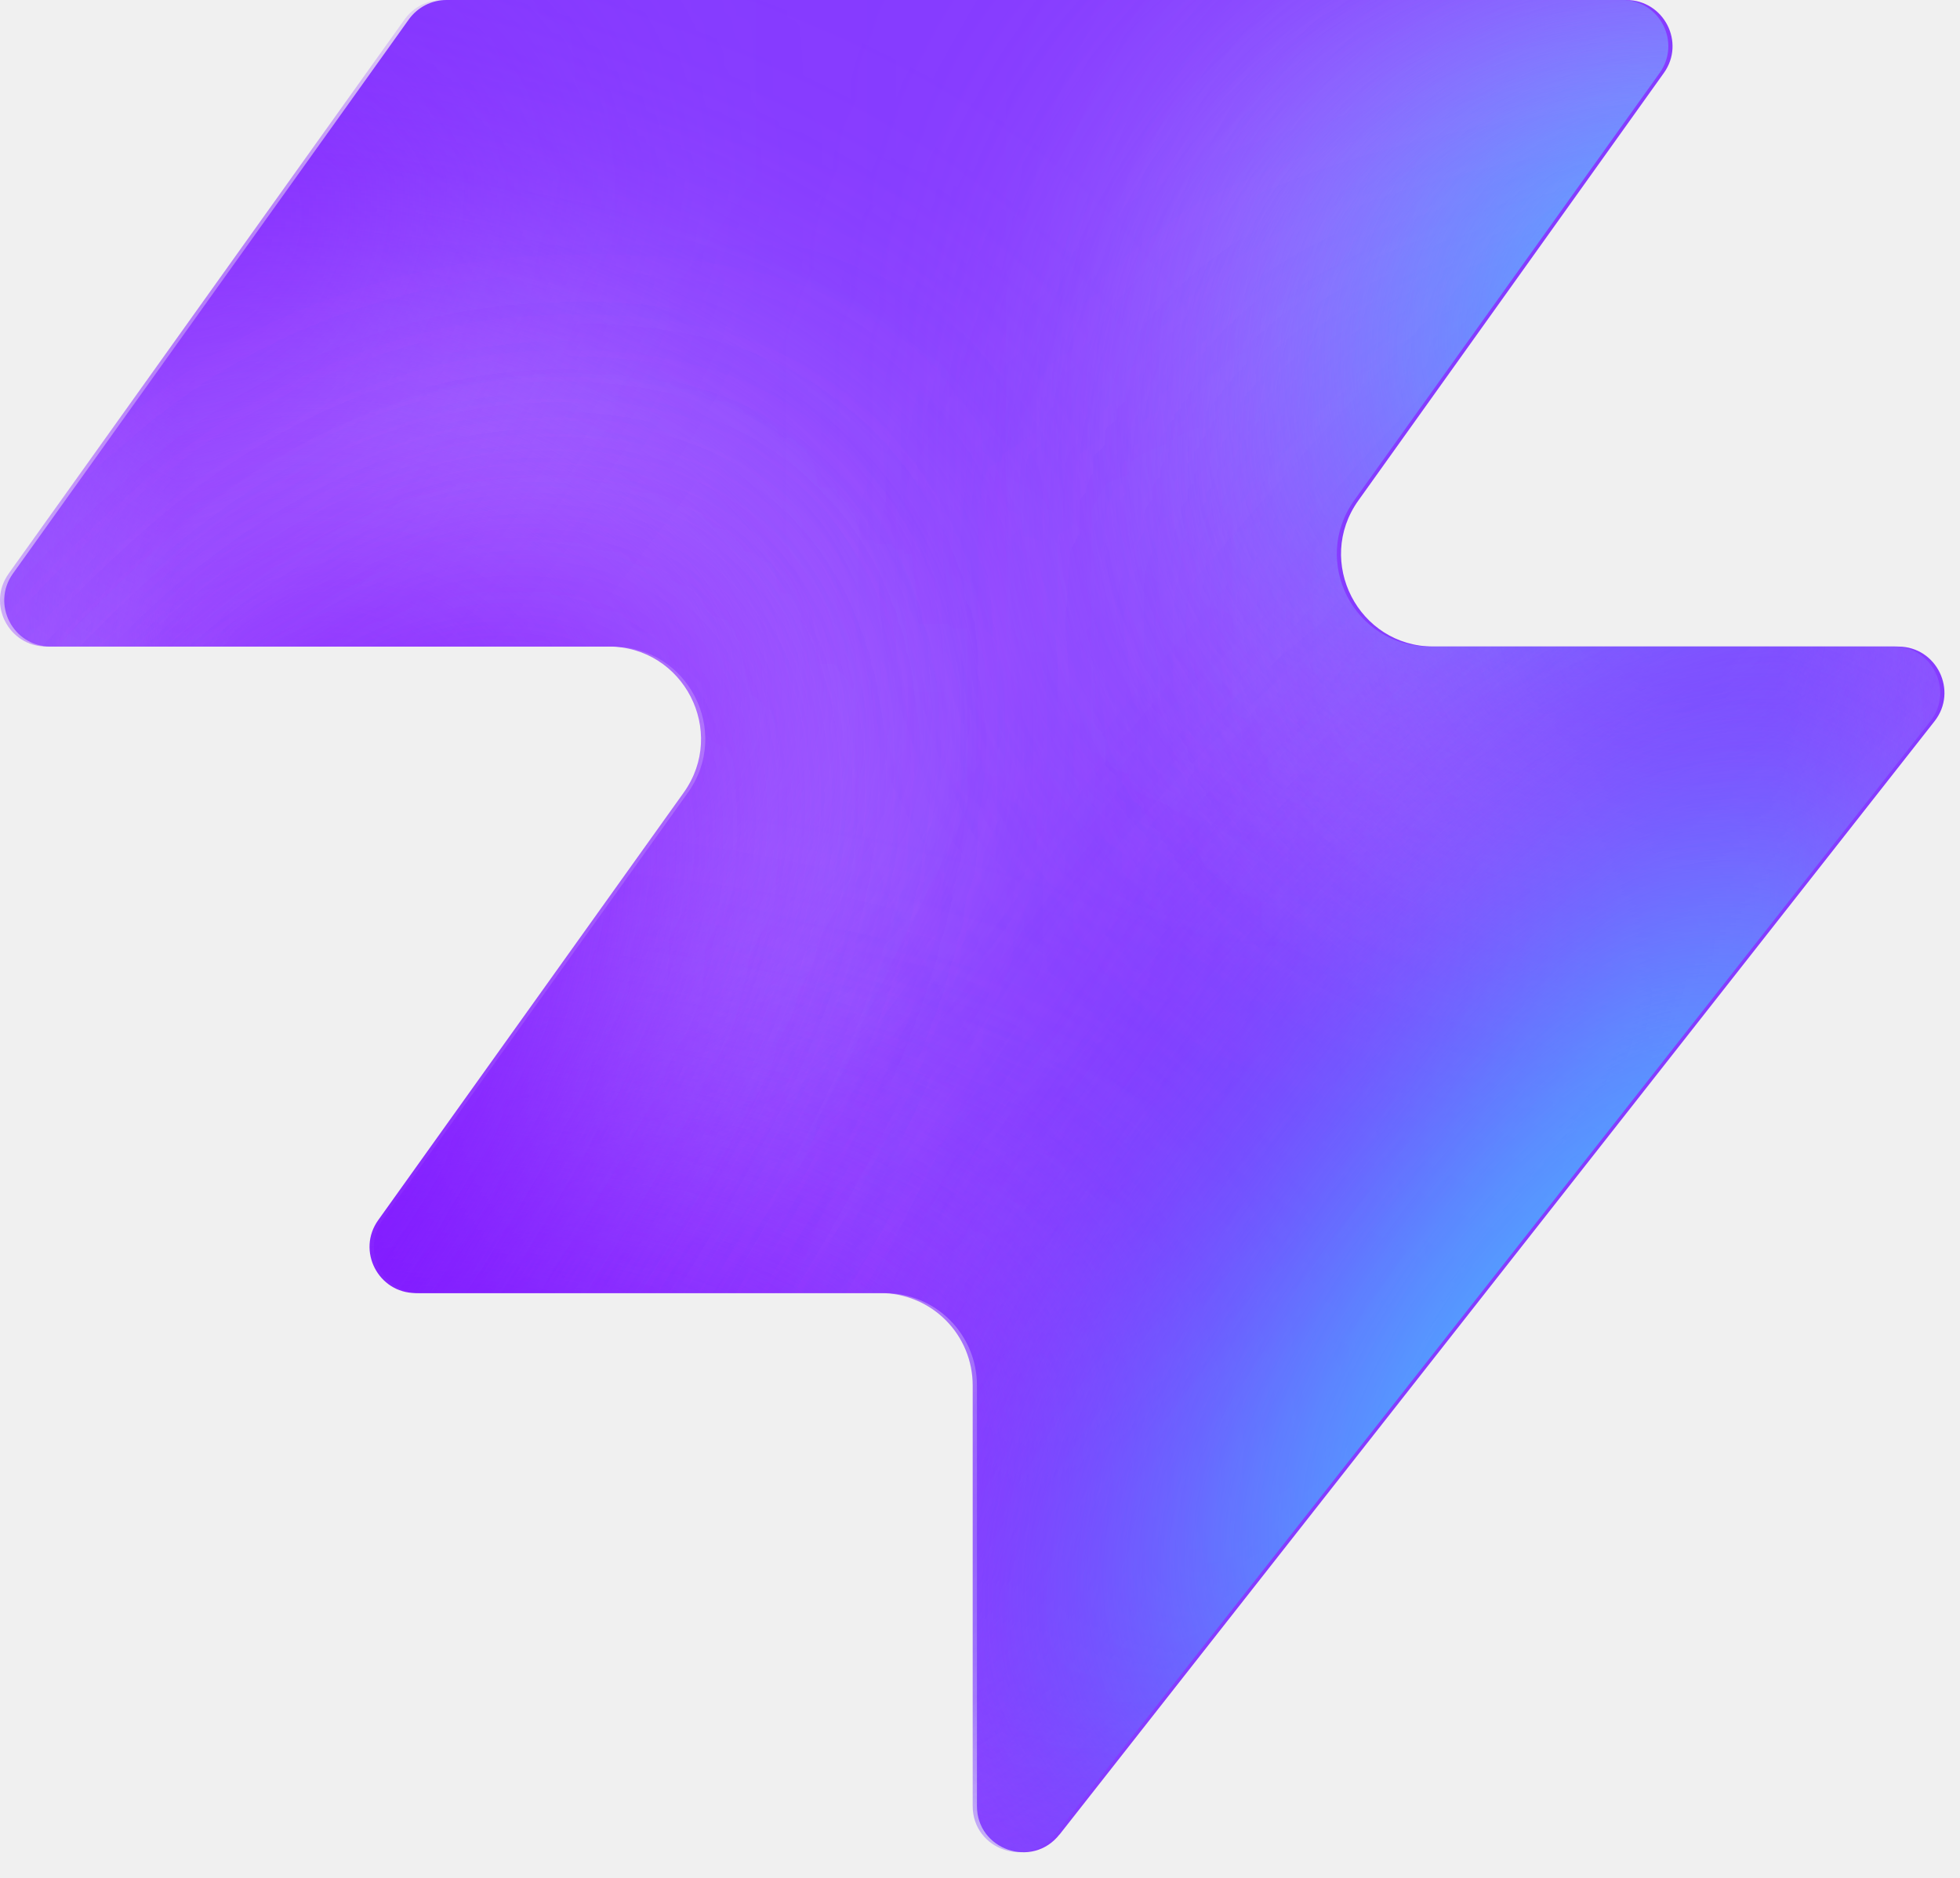
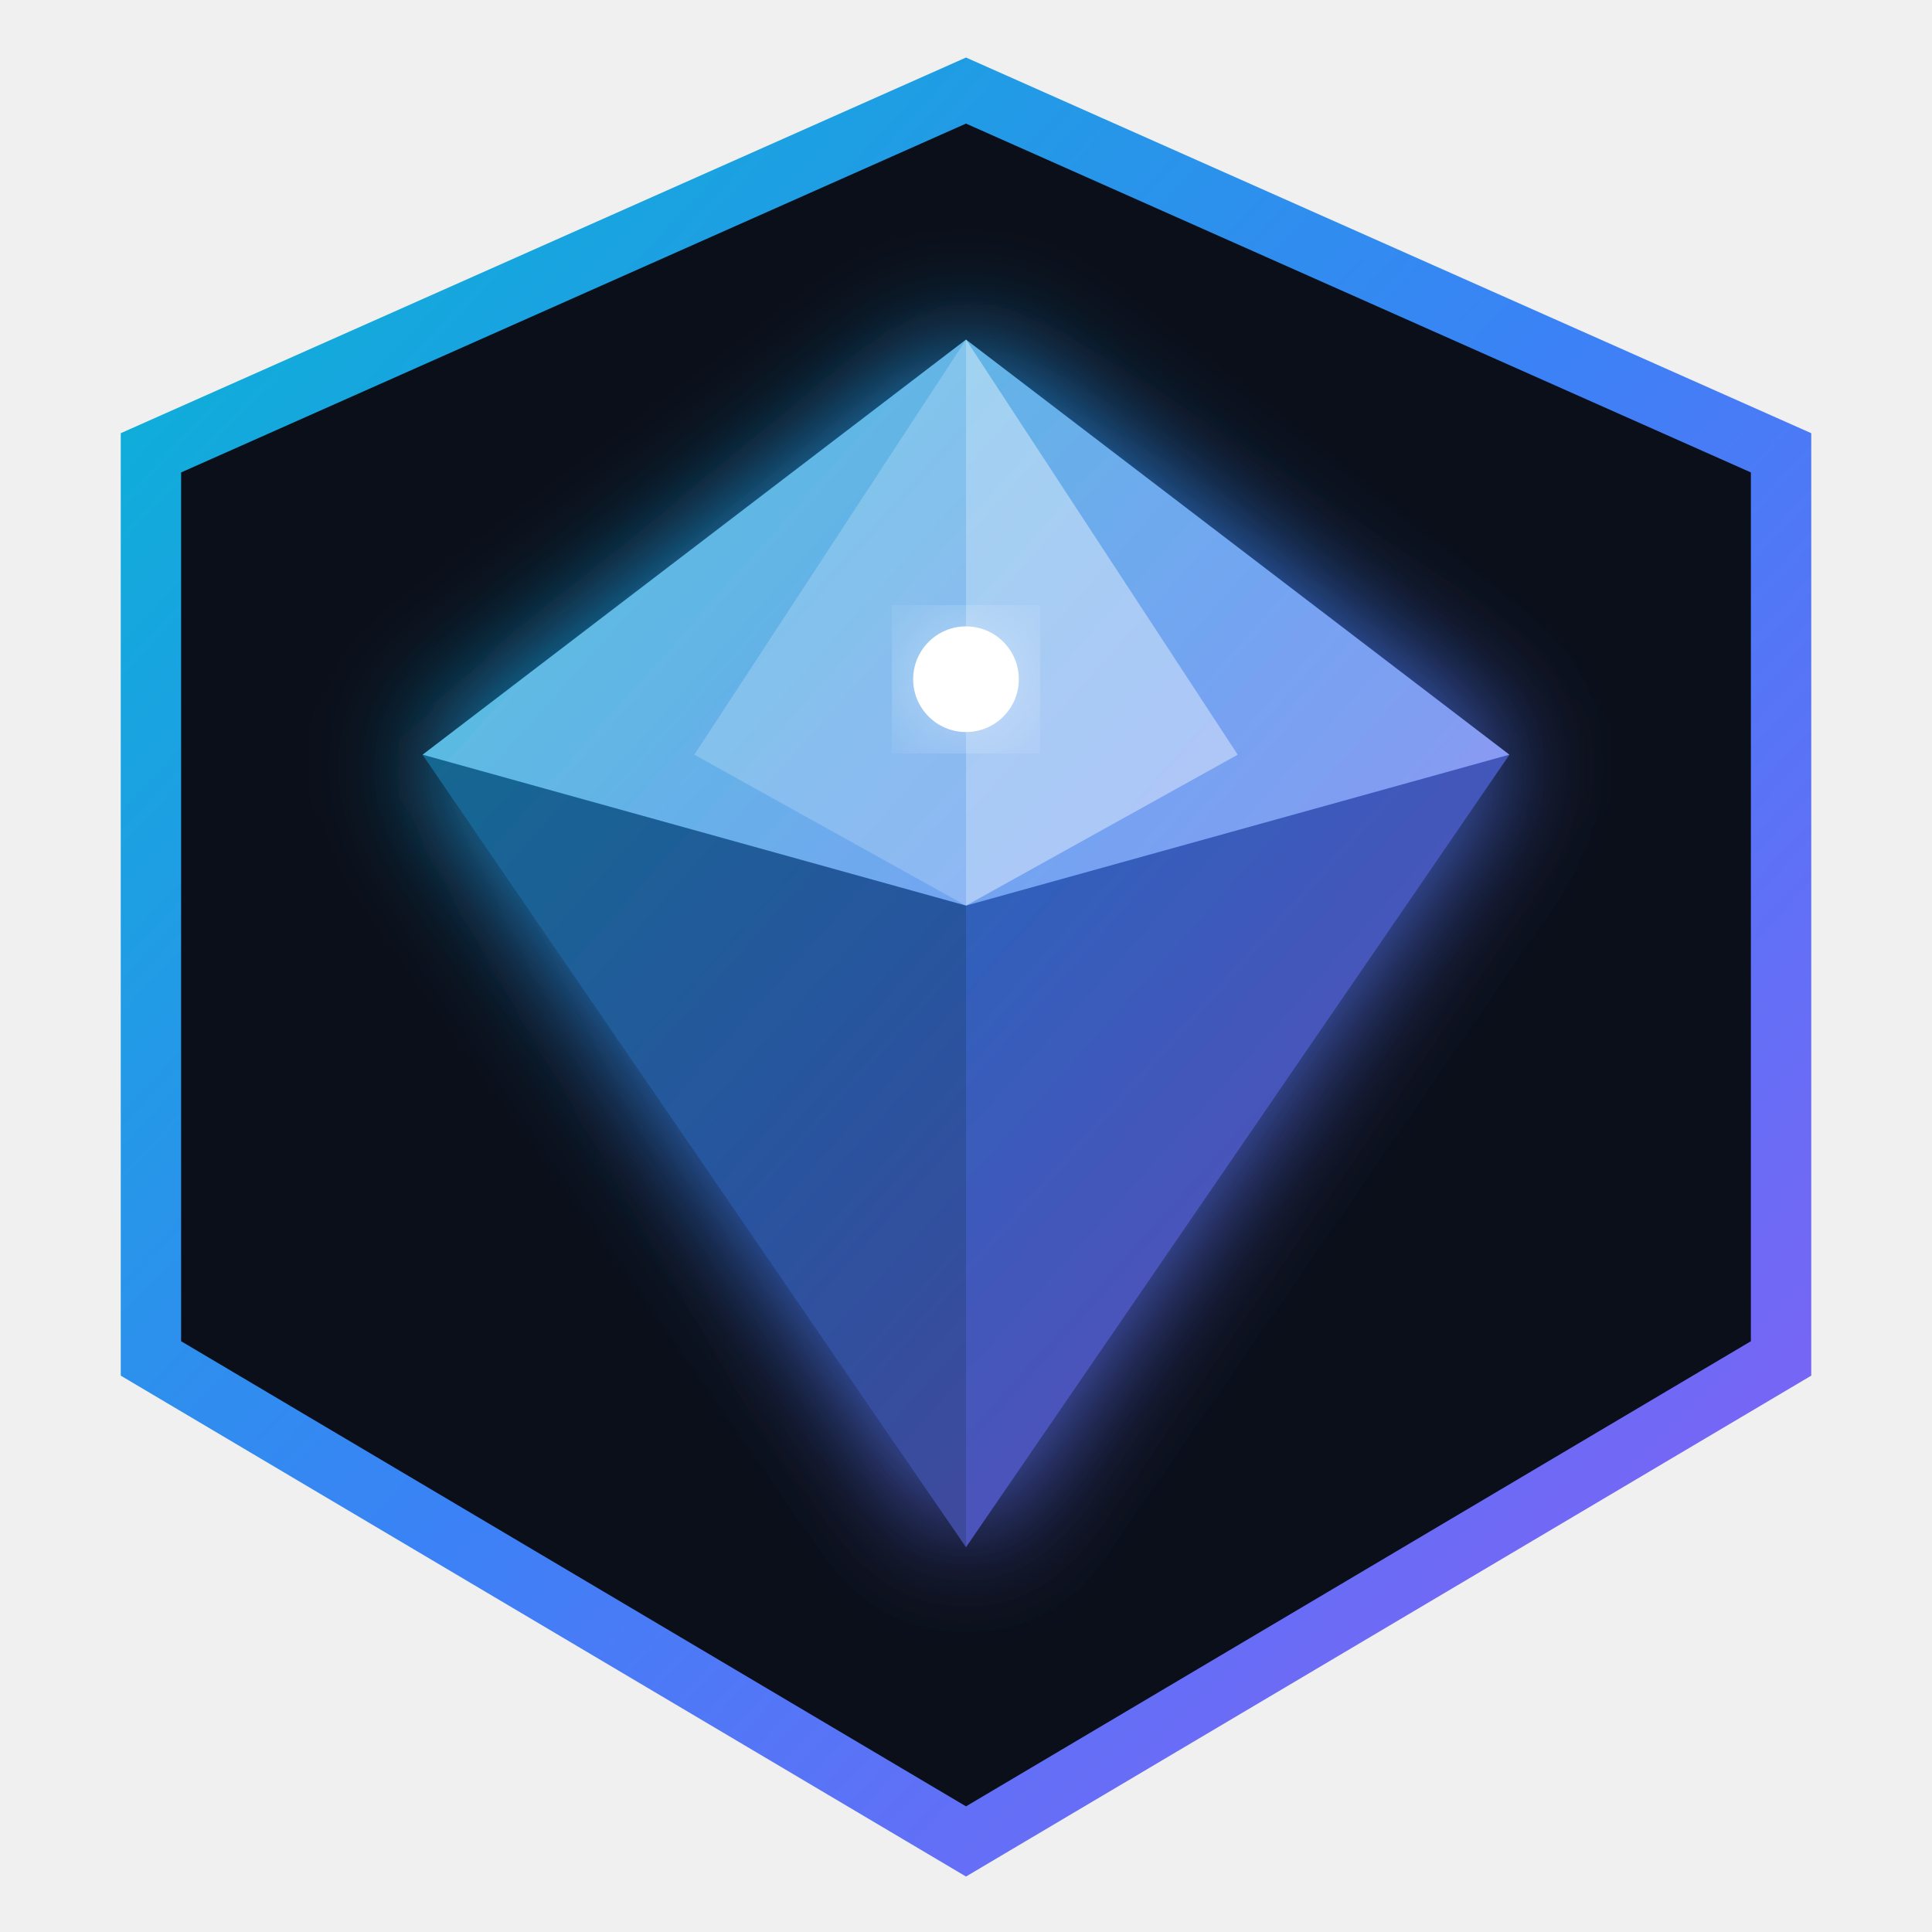
- <svg xmlns="http://www.w3.org/2000/svg" width="48" height="46" fill="none" viewBox="0 0 48 46">
-   <path fill="#863bff" d="M25.946 44.938c-.664.845-2.021.375-2.021-.698V33.937a2.26 2.26 0 0 0-2.262-2.262H10.287c-.92 0-1.456-1.04-.92-1.788l7.48-10.471c1.07-1.497 0-3.578-1.842-3.578H1.237c-.92 0-1.456-1.04-.92-1.788L10.013.474c.214-.297.556-.474.92-.474h28.894c.92 0 1.456 1.04.92 1.788l-7.48 10.471c-1.07 1.498 0 3.579 1.842 3.579h11.377c.943 0 1.473 1.088.89 1.83L25.947 44.94z" style="fill:#863bff;fill:color(display-p3 .525 .23 1);fill-opacity:1" />
-   <mask id="a" width="48" height="46" x="0" y="0" maskUnits="userSpaceOnUse" style="mask-type:alpha">
-     <path fill="#000" d="M25.842 44.938c-.664.844-2.021.375-2.021-.698V33.937a2.26 2.26 0 0 0-2.262-2.262H10.183c-.92 0-1.456-1.04-.92-1.788l7.48-10.471c1.07-1.498 0-3.579-1.842-3.579H1.133c-.92 0-1.456-1.04-.92-1.787L9.91.473c.214-.297.556-.474.92-.474h28.894c.92 0 1.456 1.04.92 1.788l-7.48 10.471c-1.07 1.498 0 3.578 1.842 3.578h11.377c.943 0 1.473 1.088.89 1.832L25.843 44.94z" style="fill:#000;fill-opacity:1" />
-   </mask>
-   <g mask="url(#a)">
-     <g filter="url(#b)">
-       <ellipse cx="5.508" cy="14.704" fill="#ede6ff" rx="5.508" ry="14.704" style="fill:#ede6ff;fill:color(display-p3 .927 .903 1);fill-opacity:1" transform="matrix(.00324 1 1 -.00324 -4.47 31.516)" />
-     </g>
-     <g filter="url(#c)">
-       <ellipse cx="10.399" cy="29.851" fill="#ede6ff" rx="10.399" ry="29.851" style="fill:#ede6ff;fill:color(display-p3 .927 .903 1);fill-opacity:1" transform="matrix(.00324 1 1 -.00324 -39.328 7.883)" />
-     </g>
-     <g filter="url(#d)">
-       <ellipse cx="5.508" cy="30.487" fill="#7e14ff" rx="5.508" ry="30.487" style="fill:#7e14ff;fill:color(display-p3 .492 .077 1);fill-opacity:1" transform="rotate(89.814 -25.913 -14.639)scale(1 -1)" />
-     </g>
-     <g filter="url(#e)">
-       <ellipse cx="5.508" cy="30.599" fill="#7e14ff" rx="5.508" ry="30.599" style="fill:#7e14ff;fill:color(display-p3 .492 .077 1);fill-opacity:1" transform="rotate(89.814 -32.644 -3.334)scale(1 -1)" />
-     </g>
-     <g filter="url(#f)">
-       <ellipse cx="5.508" cy="30.599" fill="#7e14ff" rx="5.508" ry="30.599" style="fill:#7e14ff;fill:color(display-p3 .492 .077 1);fill-opacity:1" transform="matrix(.00324 1 1 -.00324 -34.34 30.47)" />
-     </g>
-     <g filter="url(#g)">
-       <ellipse cx="14.072" cy="22.078" fill="#ede6ff" rx="14.072" ry="22.078" style="fill:#ede6ff;fill:color(display-p3 .927 .903 1);fill-opacity:1" transform="rotate(93.35 24.506 48.493)scale(-1 1)" />
-     </g>
-     <g filter="url(#h)">
-       <ellipse cx="3.47" cy="21.501" fill="#7e14ff" rx="3.47" ry="21.501" style="fill:#7e14ff;fill:color(display-p3 .492 .077 1);fill-opacity:1" transform="rotate(89.009 28.708 47.59)scale(-1 1)" />
-     </g>
-     <g filter="url(#i)">
-       <ellipse cx="3.47" cy="21.501" fill="#7e14ff" rx="3.47" ry="21.501" style="fill:#7e14ff;fill:color(display-p3 .492 .077 1);fill-opacity:1" transform="rotate(89.009 28.708 47.59)scale(-1 1)" />
-     </g>
-     <g filter="url(#j)">
-       <ellipse cx=".387" cy="8.972" fill="#7e14ff" rx="4.407" ry="29.108" style="fill:#7e14ff;fill:color(display-p3 .492 .077 1);fill-opacity:1" transform="rotate(39.51 .387 8.972)" />
-     </g>
-     <g filter="url(#k)">
-       <ellipse cx="47.523" cy="-6.092" fill="#7e14ff" rx="4.407" ry="29.108" style="fill:#7e14ff;fill:color(display-p3 .492 .077 1);fill-opacity:1" transform="rotate(37.892 47.523 -6.092)" />
-     </g>
-     <g filter="url(#l)">
-       <ellipse cx="41.412" cy="6.333" fill="#47bfff" rx="5.971" ry="9.665" style="fill:#47bfff;fill:color(display-p3 .28 .748 1);fill-opacity:1" transform="rotate(37.892 41.412 6.333)" />
-     </g>
-     <g filter="url(#m)">
-       <ellipse cx="-1.879" cy="38.332" fill="#7e14ff" rx="4.407" ry="29.108" style="fill:#7e14ff;fill:color(display-p3 .492 .077 1);fill-opacity:1" transform="rotate(37.892 -1.88 38.332)" />
-     </g>
-     <g filter="url(#n)">
-       <ellipse cx="-1.879" cy="38.332" fill="#7e14ff" rx="4.407" ry="29.108" style="fill:#7e14ff;fill:color(display-p3 .492 .077 1);fill-opacity:1" transform="rotate(37.892 -1.88 38.332)" />
-     </g>
-     <g filter="url(#o)">
-       <ellipse cx="35.651" cy="29.907" fill="#7e14ff" rx="4.407" ry="29.108" style="fill:#7e14ff;fill:color(display-p3 .492 .077 1);fill-opacity:1" transform="rotate(37.892 35.651 29.907)" />
-     </g>
-     <g filter="url(#p)">
-       <ellipse cx="38.418" cy="32.4" fill="#47bfff" rx="5.971" ry="15.297" style="fill:#47bfff;fill:color(display-p3 .28 .748 1);fill-opacity:1" transform="rotate(37.892 38.418 32.4)" />
-     </g>
-   </g>
+ <svg xmlns="http://www.w3.org/2000/svg" viewBox="0 0 512 512" width="100%" height="100%">
  <defs>
-     <filter id="b" width="60.045" height="41.654" x="-19.77" y="16.149" color-interpolation-filters="sRGB" filterUnits="userSpaceOnUse">
-       <feFlood flood-opacity="0" result="BackgroundImageFix" />
-       <feBlend in="SourceGraphic" in2="BackgroundImageFix" result="shape" />
-       <feGaussianBlur result="effect1_foregroundBlur_2002_17158" stdDeviation="7.659" />
-     </filter>
-     <filter id="c" width="90.34" height="51.437" x="-54.613" y="-7.533" color-interpolation-filters="sRGB" filterUnits="userSpaceOnUse">
-       <feFlood flood-opacity="0" result="BackgroundImageFix" />
-       <feBlend in="SourceGraphic" in2="BackgroundImageFix" result="shape" />
-       <feGaussianBlur result="effect1_foregroundBlur_2002_17158" stdDeviation="7.659" />
-     </filter>
-     <filter id="d" width="79.355" height="29.4" x="-49.64" y="2.03" color-interpolation-filters="sRGB" filterUnits="userSpaceOnUse">
-       <feFlood flood-opacity="0" result="BackgroundImageFix" />
-       <feBlend in="SourceGraphic" in2="BackgroundImageFix" result="shape" />
-       <feGaussianBlur result="effect1_foregroundBlur_2002_17158" stdDeviation="4.596" />
-     </filter>
-     <filter id="e" width="79.579" height="29.4" x="-45.045" y="20.029" color-interpolation-filters="sRGB" filterUnits="userSpaceOnUse">
-       <feFlood flood-opacity="0" result="BackgroundImageFix" />
-       <feBlend in="SourceGraphic" in2="BackgroundImageFix" result="shape" />
-       <feGaussianBlur result="effect1_foregroundBlur_2002_17158" stdDeviation="4.596" />
-     </filter>
-     <filter id="f" width="79.579" height="29.4" x="-43.513" y="21.178" color-interpolation-filters="sRGB" filterUnits="userSpaceOnUse">
-       <feFlood flood-opacity="0" result="BackgroundImageFix" />
-       <feBlend in="SourceGraphic" in2="BackgroundImageFix" result="shape" />
-       <feGaussianBlur result="effect1_foregroundBlur_2002_17158" stdDeviation="4.596" />
-     </filter>
-     <filter id="g" width="74.749" height="58.852" x="15.756" y="-17.901" color-interpolation-filters="sRGB" filterUnits="userSpaceOnUse">
-       <feFlood flood-opacity="0" result="BackgroundImageFix" />
-       <feBlend in="SourceGraphic" in2="BackgroundImageFix" result="shape" />
-       <feGaussianBlur result="effect1_foregroundBlur_2002_17158" stdDeviation="7.659" />
-     </filter>
-     <filter id="h" width="61.377" height="25.362" x="23.548" y="2.284" color-interpolation-filters="sRGB" filterUnits="userSpaceOnUse">
-       <feFlood flood-opacity="0" result="BackgroundImageFix" />
-       <feBlend in="SourceGraphic" in2="BackgroundImageFix" result="shape" />
-       <feGaussianBlur result="effect1_foregroundBlur_2002_17158" stdDeviation="4.596" />
-     </filter>
-     <filter id="i" width="61.377" height="25.362" x="23.548" y="2.284" color-interpolation-filters="sRGB" filterUnits="userSpaceOnUse">
-       <feFlood flood-opacity="0" result="BackgroundImageFix" />
-       <feBlend in="SourceGraphic" in2="BackgroundImageFix" result="shape" />
-       <feGaussianBlur result="effect1_foregroundBlur_2002_17158" stdDeviation="4.596" />
-     </filter>
-     <filter id="j" width="56.045" height="63.649" x="-27.636" y="-22.853" color-interpolation-filters="sRGB" filterUnits="userSpaceOnUse">
-       <feFlood flood-opacity="0" result="BackgroundImageFix" />
-       <feBlend in="SourceGraphic" in2="BackgroundImageFix" result="shape" />
-       <feGaussianBlur result="effect1_foregroundBlur_2002_17158" stdDeviation="4.596" />
-     </filter>
-     <filter id="k" width="54.814" height="64.646" x="20.116" y="-38.415" color-interpolation-filters="sRGB" filterUnits="userSpaceOnUse">
-       <feFlood flood-opacity="0" result="BackgroundImageFix" />
-       <feBlend in="SourceGraphic" in2="BackgroundImageFix" result="shape" />
-       <feGaussianBlur result="effect1_foregroundBlur_2002_17158" stdDeviation="4.596" />
-     </filter>
-     <filter id="l" width="33.541" height="35.313" x="24.641" y="-11.323" color-interpolation-filters="sRGB" filterUnits="userSpaceOnUse">
-       <feFlood flood-opacity="0" result="BackgroundImageFix" />
-       <feBlend in="SourceGraphic" in2="BackgroundImageFix" result="shape" />
-       <feGaussianBlur result="effect1_foregroundBlur_2002_17158" stdDeviation="4.596" />
-     </filter>
-     <filter id="m" width="54.814" height="64.646" x="-29.286" y="6.009" color-interpolation-filters="sRGB" filterUnits="userSpaceOnUse">
-       <feFlood flood-opacity="0" result="BackgroundImageFix" />
-       <feBlend in="SourceGraphic" in2="BackgroundImageFix" result="shape" />
-       <feGaussianBlur result="effect1_foregroundBlur_2002_17158" stdDeviation="4.596" />
-     </filter>
-     <filter id="n" width="54.814" height="64.646" x="-29.286" y="6.009" color-interpolation-filters="sRGB" filterUnits="userSpaceOnUse">
-       <feFlood flood-opacity="0" result="BackgroundImageFix" />
-       <feBlend in="SourceGraphic" in2="BackgroundImageFix" result="shape" />
-       <feGaussianBlur result="effect1_foregroundBlur_2002_17158" stdDeviation="4.596" />
-     </filter>
-     <filter id="o" width="54.814" height="64.646" x="8.244" y="-2.416" color-interpolation-filters="sRGB" filterUnits="userSpaceOnUse">
-       <feFlood flood-opacity="0" result="BackgroundImageFix" />
-       <feBlend in="SourceGraphic" in2="BackgroundImageFix" result="shape" />
-       <feGaussianBlur result="effect1_foregroundBlur_2002_17158" stdDeviation="4.596" />
-     </filter>
-     <filter id="p" width="39.409" height="43.623" x="18.713" y="10.588" color-interpolation-filters="sRGB" filterUnits="userSpaceOnUse">
-       <feFlood flood-opacity="0" result="BackgroundImageFix" />
-       <feBlend in="SourceGraphic" in2="BackgroundImageFix" result="shape" />
-       <feGaussianBlur result="effect1_foregroundBlur_2002_17158" stdDeviation="4.596" />
+     <linearGradient id="alvGrad" x1="0%" y1="0%" x2="100%" y2="100%">
+       <stop offset="0%" stop-color="#06b6d4" />
+       <stop offset="50%" stop-color="#3b82f6" />
+       <stop offset="100%" stop-color="#8b5cf6" />
+     </linearGradient>
+     <linearGradient id="glowGrad" x1="0%" y1="0%" x2="100%" y2="100%">
+       <stop offset="0%" stop-color="#22d3ee" stop-opacity="0.8" />
+       <stop offset="100%" stop-color="#a855f7" stop-opacity="0.8" />
+     </linearGradient>
+     <filter id="neonGlow" x="-20%" y="-20%" width="140%" height="140%">
+       <feGaussianBlur stdDeviation="16" result="blur" />
+       <feMerge>
+         <feMergeNode in="blur" />
+         <feMergeNode in="SourceGraphic" />
+       </feMerge>
    </filter>
  </defs>
+   <polygon points="256,24 472,120 472,360 256,488 40,360 40,120" fill="#0b0f19" stroke="url(#alvGrad)" stroke-width="16" />
+   <polygon points="256,90 400,200 256,410 112,200" fill="url(#alvGrad)" filter="url(#neonGlow)" opacity="0.95" />
+   <polygon points="256,90 400,200 256,240 112,200" fill="#ffffff" opacity="0.3" />
+   <polygon points="256,90 256,240 184,200" fill="#ffffff" opacity="0.2" />
+   <polygon points="256,90 256,240 328,200" fill="#ffffff" opacity="0.4" />
+   <polygon points="256,240 400,200 256,410" fill="#1e1b4b" opacity="0.3" />
+   <polygon points="256,240 112,200 256,410" fill="#0f172a" opacity="0.4" />
+   <circle cx="256" cy="180" r="14" fill="#ffffff" filter="url(#neonGlow)" />
</svg>
